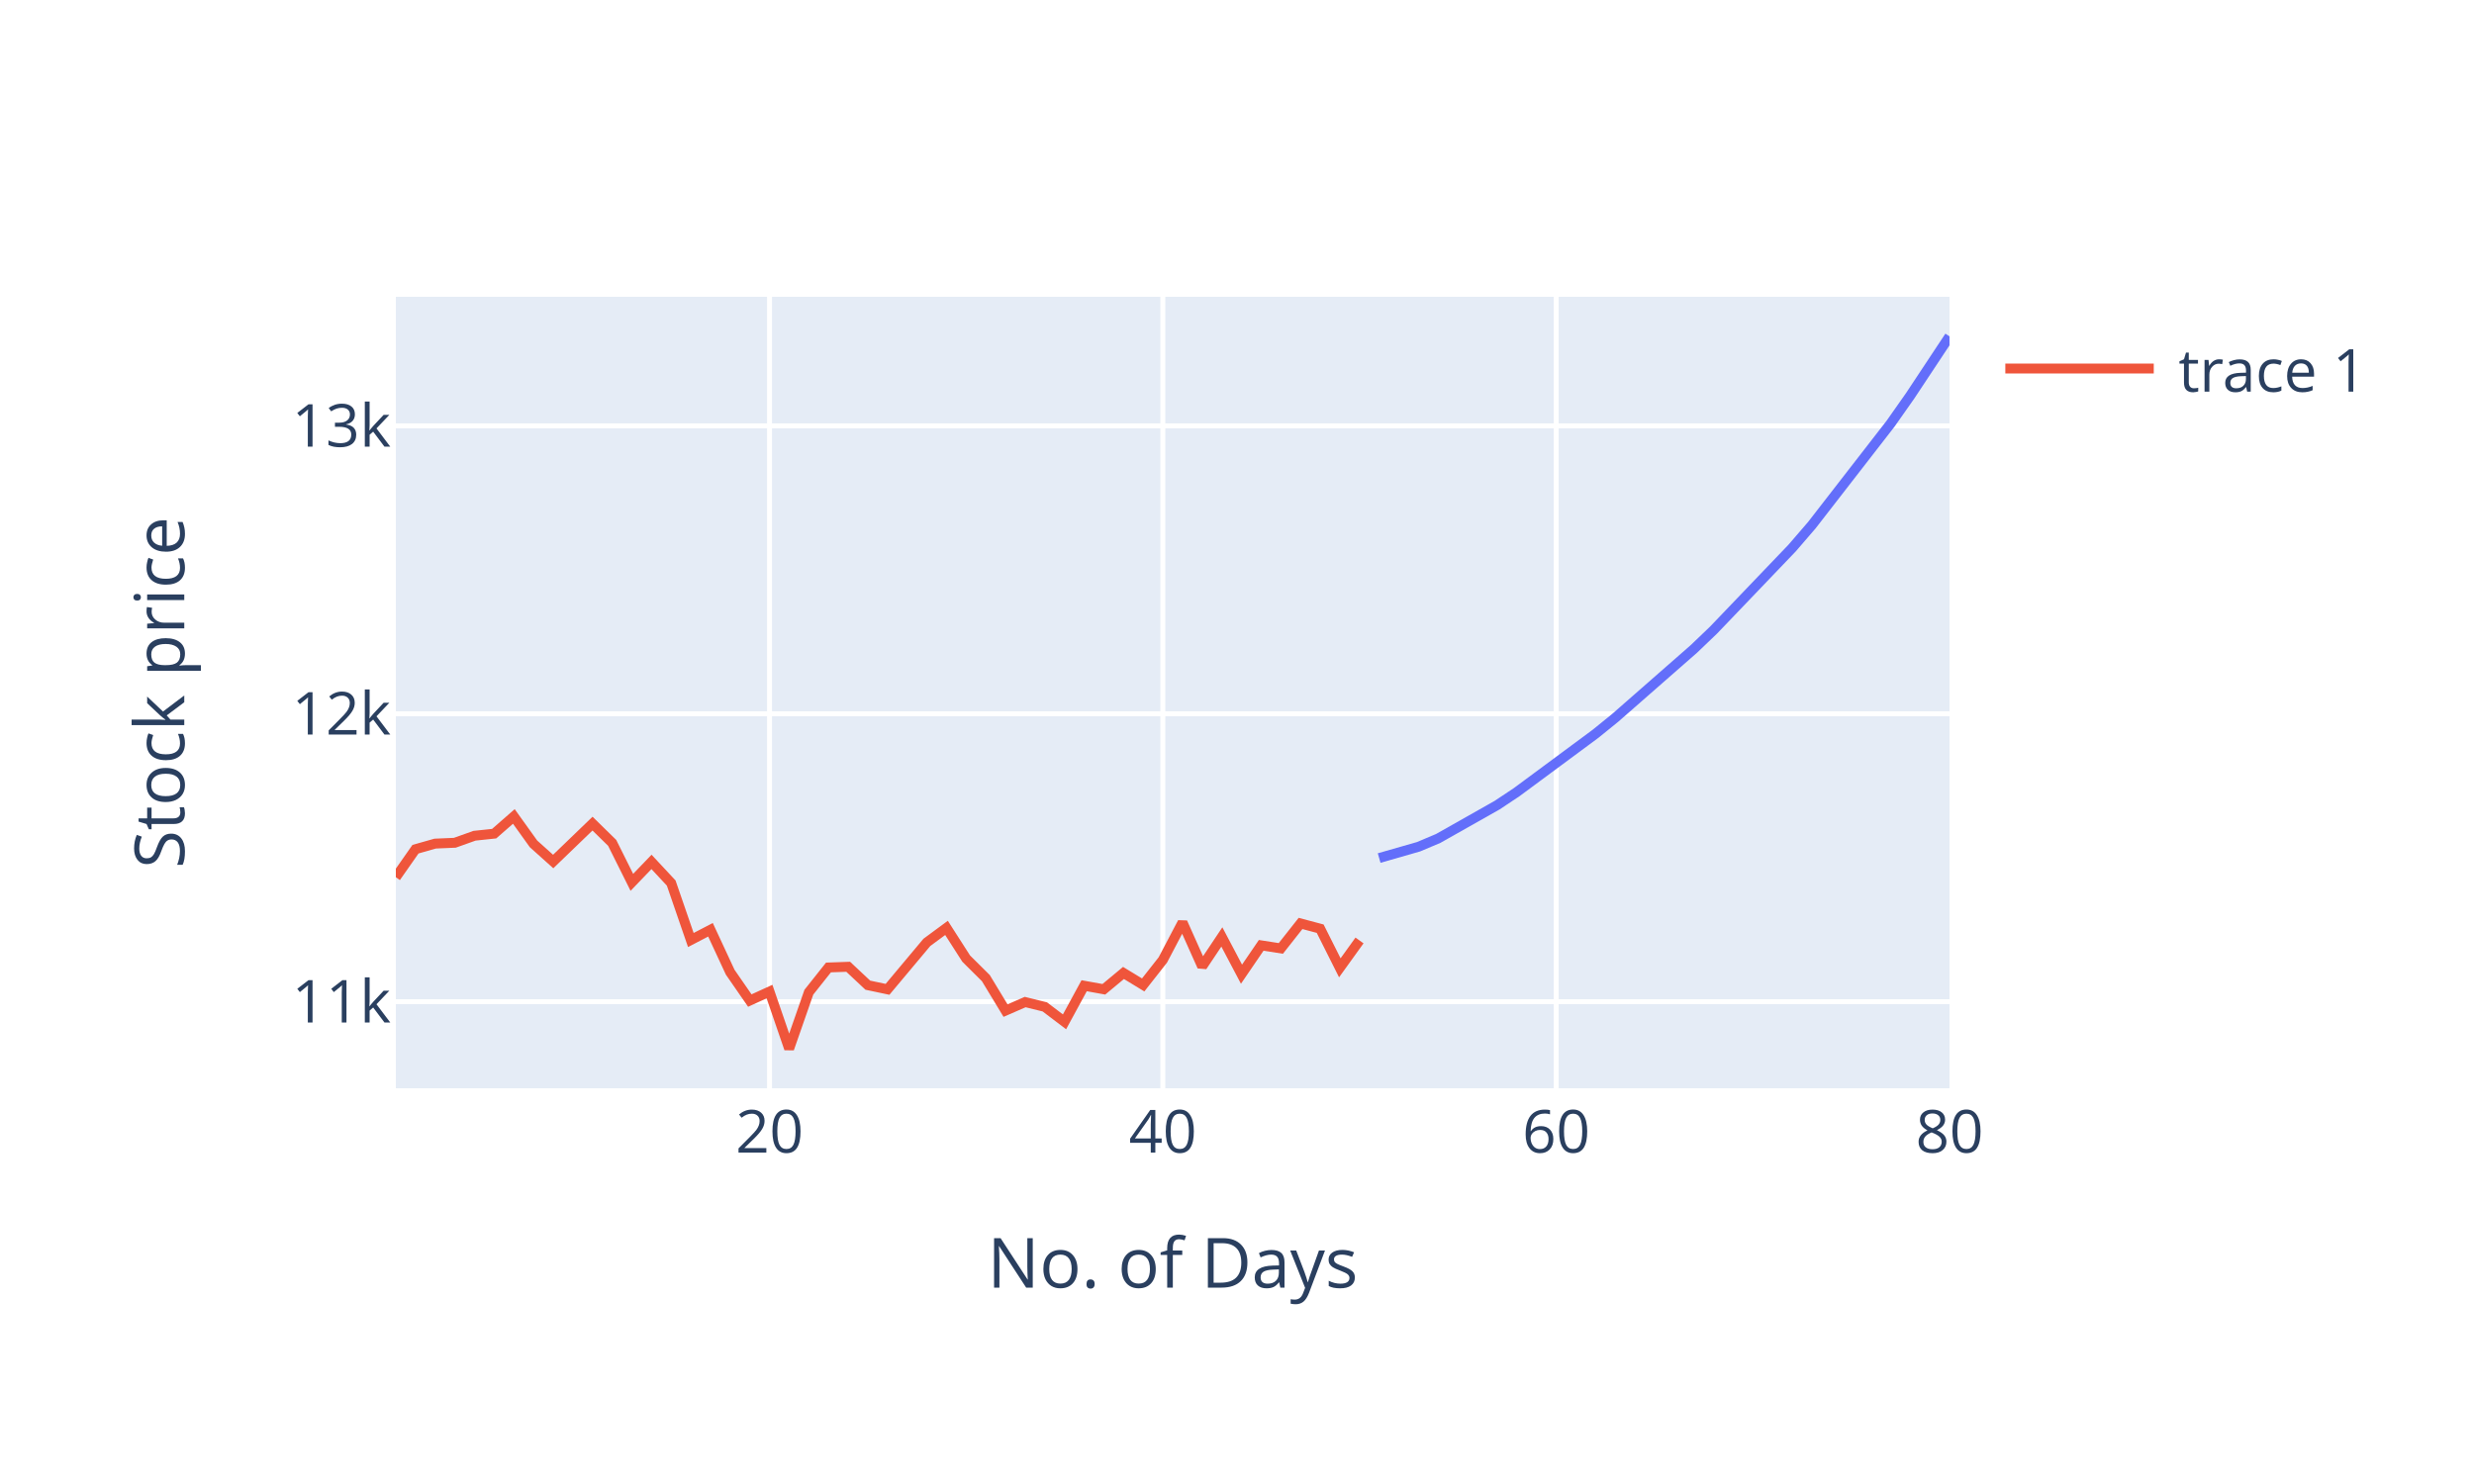
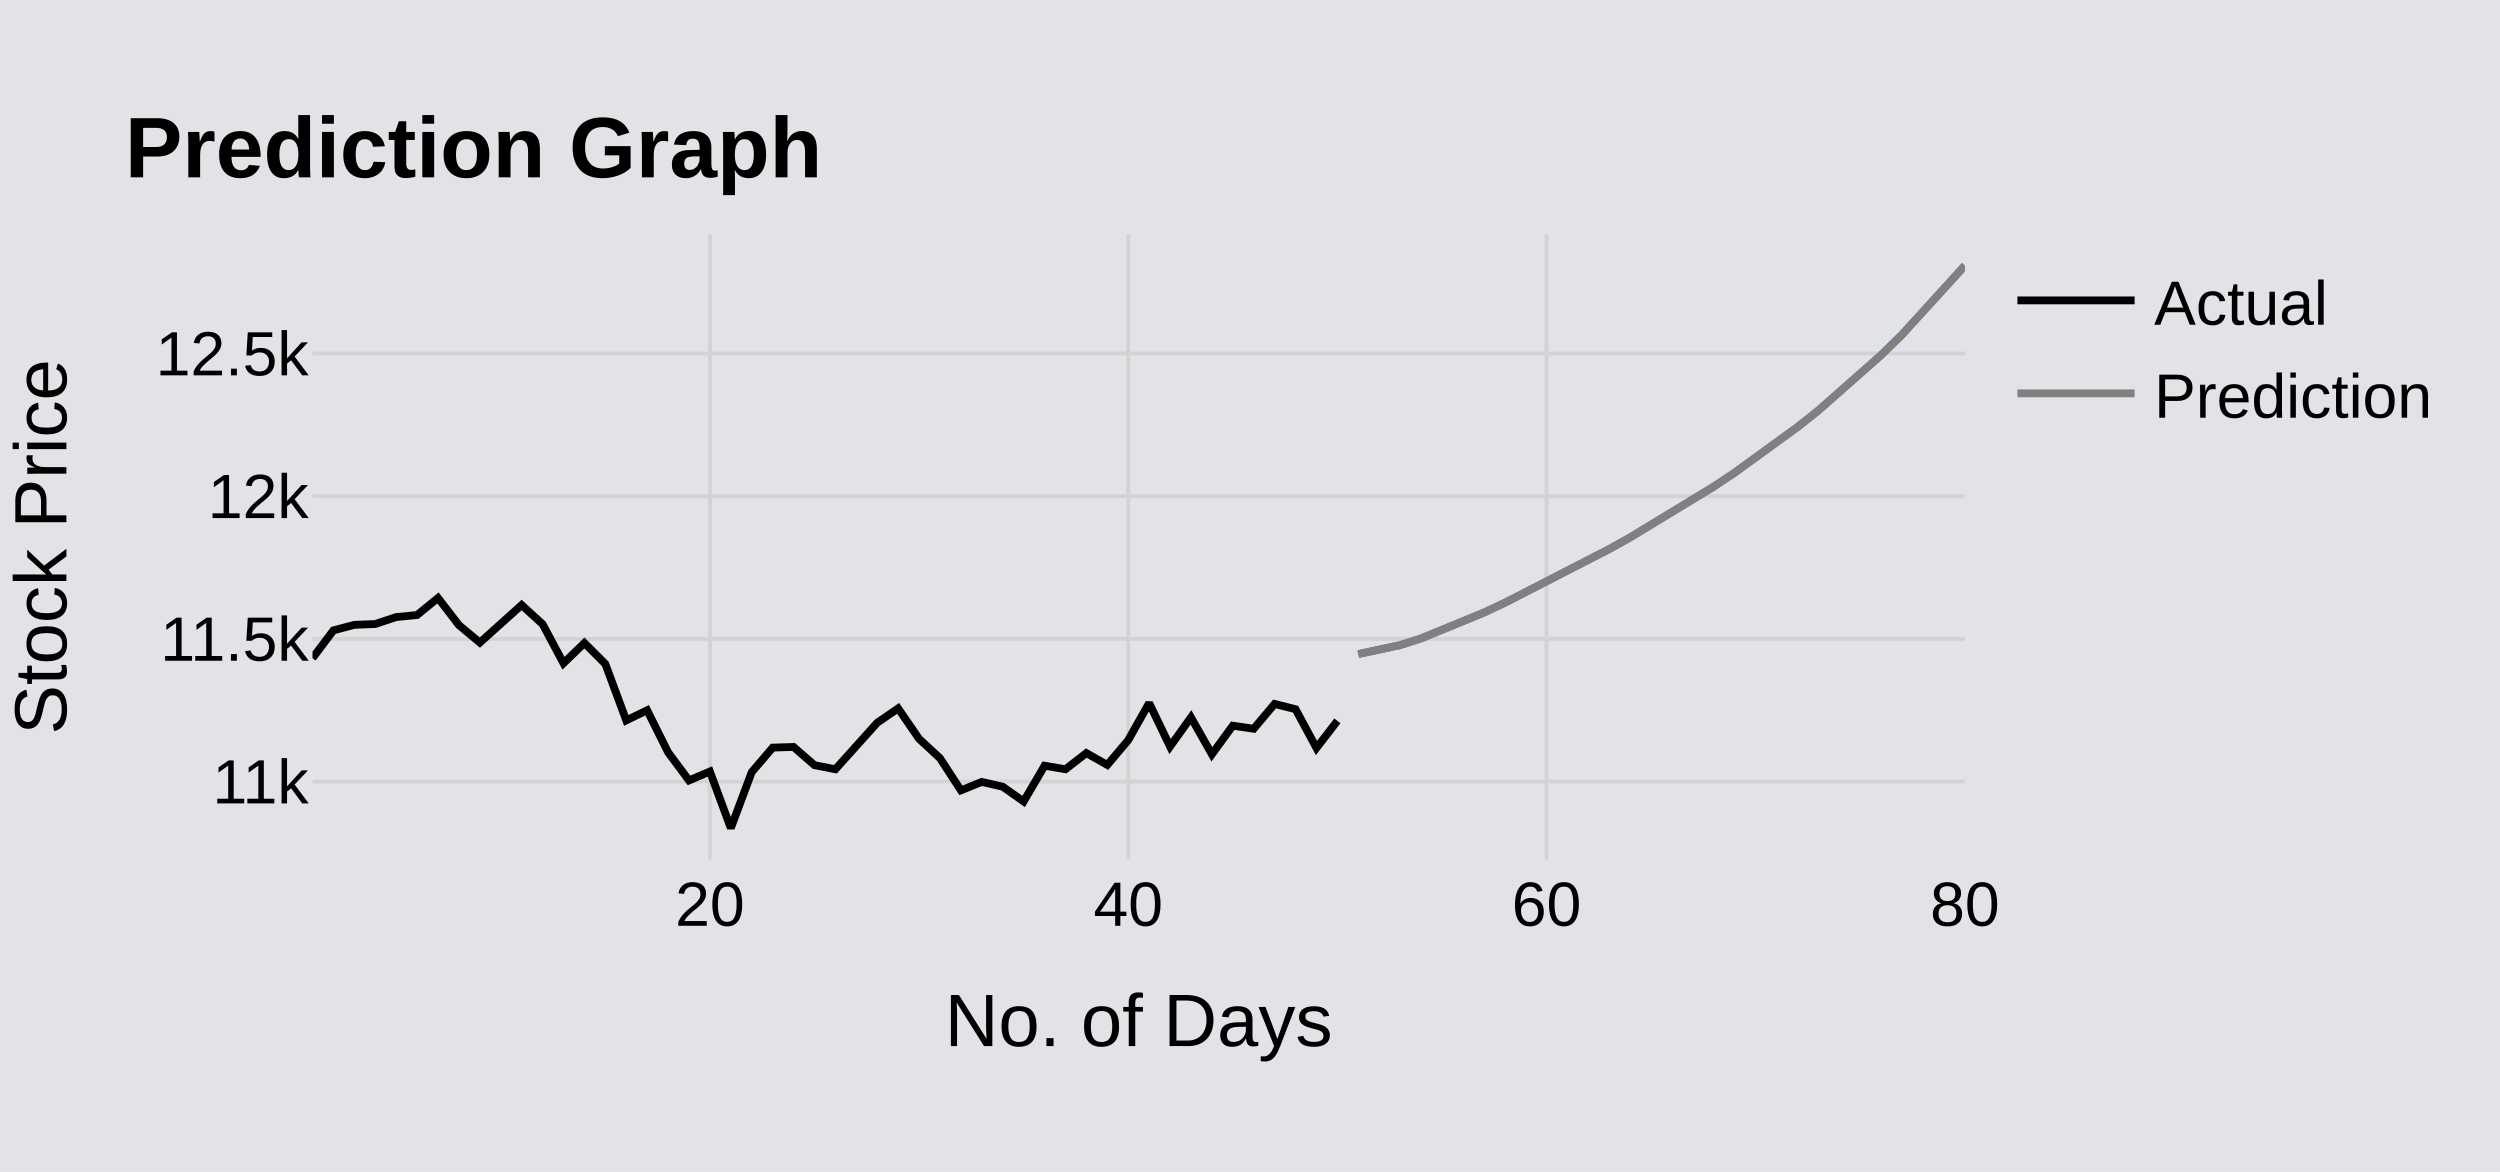
- <svg xmlns="http://www.w3.org/2000/svg" class="main-svg" width="500" height="300" style="" viewBox="0 0 500 300">
-   <rect x="0" y="0" width="500" height="300" style="fill: rgb(255, 255, 255); fill-opacity: 1;" />
-   <defs id="defs-13f607">
+ <svg xmlns="http://www.w3.org/2000/svg" class="main-svg" width="640" height="300" style="" viewBox="0 0 640 300">
+   <rect x="0" y="0" width="640" height="300" style="fill: rgb(226, 227, 230); fill-opacity: 1;" />
+   <defs id="defs-f0508e">
    <g class="clips">
-       <clipPath id="clip13f607xyplot" class="plotclip">
-         <rect width="314" height="160" />
+       <clipPath id="clipf0508exyplot" class="plotclip">
+         <rect width="423" height="160" />
      </clipPath>
-       <clipPath class="axesclip" id="clip13f607x">
-         <rect x="80" y="0" width="314" height="300" />
+       <clipPath class="axesclip" id="clipf0508ex">
+         <rect x="80" y="0" width="423" height="300" />
      </clipPath>
-       <clipPath class="axesclip" id="clip13f607y">
-         <rect x="0" y="60" width="500" height="160" />
+       <clipPath class="axesclip" id="clipf0508ey">
+         <rect x="0" y="60" width="640" height="160" />
      </clipPath>
-       <clipPath class="axesclip" id="clip13f607xy">
-         <rect x="80" y="60" width="314" height="160" />
+       <clipPath class="axesclip" id="clipf0508exy">
+         <rect x="80" y="60" width="423" height="160" />
      </clipPath>
    </g>
    <g class="gradients" />
    <g class="patterns" />
  </defs>
-   <g class="bglayer">
-     <rect class="bg" x="80" y="60" width="314" height="160" style="fill: rgb(229, 236, 246); fill-opacity: 1; stroke-width: 0;" />
-   </g>
+   <g class="bglayer" />
  <g class="layer-below">
    <g class="imagelayer" />
    <g class="shapelayer" />
  </g>
  <g class="cartesianlayer">
    <g class="subplot xy">
      <g class="layer-subplot">
        <g class="shapelayer" />
        <g class="imagelayer" />
      </g>
      <g class="minor-gridlayer">
        <g class="x" />
        <g class="y" />
      </g>
      <g class="gridlayer">
        <g class="x">
-           <path class="xgrid crisp" transform="translate(155.52,0)" d="M0,60v160" style="stroke: rgb(255, 255, 255); stroke-opacity: 1; stroke-width: 1px;" />
-           <path class="xgrid crisp" transform="translate(235.01,0)" d="M0,60v160" style="stroke: rgb(255, 255, 255); stroke-opacity: 1; stroke-width: 1px;" />
-           <path class="xgrid crisp" transform="translate(314.51,0)" d="M0,60v160" style="stroke: rgb(255, 255, 255); stroke-opacity: 1; stroke-width: 1px;" />
+           <path class="xgrid crisp" transform="translate(181.73,0)" d="M0,60v160" style="stroke: rgb(211, 211, 211); stroke-opacity: 1; stroke-width: 1px;" />
+           <path class="xgrid crisp" transform="translate(288.82,0)" d="M0,60v160" style="stroke: rgb(211, 211, 211); stroke-opacity: 1; stroke-width: 1px;" />
+           <path class="xgrid crisp" transform="translate(395.91,0)" d="M0,60v160" style="stroke: rgb(211, 211, 211); stroke-opacity: 1; stroke-width: 1px;" />
        </g>
        <g class="y">
-           <path class="ygrid crisp" transform="translate(0,202.5)" d="M80,0h314" style="stroke: rgb(255, 255, 255); stroke-opacity: 1; stroke-width: 1px;" />
-           <path class="ygrid crisp" transform="translate(0,144.29)" d="M80,0h314" style="stroke: rgb(255, 255, 255); stroke-opacity: 1; stroke-width: 1px;" />
-           <path class="ygrid crisp" transform="translate(0,86.09)" d="M80,0h314" style="stroke: rgb(255, 255, 255); stroke-opacity: 1; stroke-width: 1px;" />
+           <path class="ygrid crisp" transform="translate(0,200.07)" d="M80,0h423" style="stroke: rgb(211, 211, 211); stroke-opacity: 1; stroke-width: 1px;" />
+           <path class="ygrid crisp" transform="translate(0,163.54)" d="M80,0h423" style="stroke: rgb(211, 211, 211); stroke-opacity: 1; stroke-width: 1px;" />
+           <path class="ygrid crisp" transform="translate(0,127.02)" d="M80,0h423" style="stroke: rgb(211, 211, 211); stroke-opacity: 1; stroke-width: 1px;" />
+           <path class="ygrid crisp" transform="translate(0,90.49)" d="M80,0h423" style="stroke: rgb(211, 211, 211); stroke-opacity: 1; stroke-width: 1px;" />
        </g>
      </g>
      <g class="zerolinelayer" />
-       <g class="layer-between">
-         <g class="shapelayer" />
-         <g class="imagelayer" />
-       </g>
      <path class="xlines-below" />
      <path class="ylines-below" />
      <g class="overlines-below" />
      <g class="xaxislayer-below" />
      <g class="yaxislayer-below" />
      <g class="overaxes-below" />
-       <g class="plot" transform="translate(80,60)" clip-path="url(#clip13f607xyplot)">
+       <g class="plot" transform="translate(80,60)" clip-path="url(#clipf0508exyplot)">
        <g class="scatterlayer mlayer">
-           <g class="trace scatter trace71c32d" style="stroke-miterlimit: 2; opacity: 1;">
+           <g class="trace scatter trace8af507" style="stroke-miterlimit: 2; opacity: 1;">
            <g class="fills" />
            <g class="errorbars" />
            <g class="lines">
-               <path class="js-line" d="M198.73,113.46L206.68,111.18L210.66,109.5L222.58,102.76L226.56,100.11L242.46,88.34L246.43,85.12L262.33,71.19L266.3,67.39L282.2,50.78L286.18,46.16L302.08,25.66L306.05,20.01L314,8" style="vector-effect: none; fill: none; stroke: rgb(99, 110, 250); stroke-opacity: 1; stroke-width: 2px; opacity: 1;" />
+               <path class="js-line" d="M267.72,107.44L278.43,105.15L283.78,103.44L299.85,96.83L305.2,94.33L331.97,80.56L337.33,77.57L358.75,64.55L364.1,60.98L380.16,49.32L385.52,45.06L401.58,30.89L406.94,25.64L423,8" style="vector-effect: none; fill: none; stroke: rgb(99, 110, 250); stroke-opacity: 1; stroke-width: 2px; opacity: 1;" />
            </g>
            <g class="points" />
            <g class="text" />
          </g>
-           <g class="trace scatter trace8c2e3d" style="stroke-miterlimit: 2; opacity: 1;">
+           <g class="trace scatter tracea2cc2d" style="stroke-miterlimit: 2; opacity: 1;">
            <g class="fills" />
            <g class="errorbars" />
            <g class="lines">
-               <path class="js-line" d="M0,117.34L3.97,111.67L7.95,110.54L11.92,110.37L15.9,108.95L19.87,108.53L23.85,105.05L27.82,110.59L31.8,114.16L39.75,106.5L43.72,110.39L47.7,118.37L51.67,114.24L55.65,118.51L59.62,130.03L63.59,127.96L67.57,136.53L71.54,142.27L75.52,140.45L79.49,152L83.47,140.58L87.44,135.58L91.42,135.44L95.39,139.16L99.37,140L107.32,130.51L111.29,127.58L115.27,133.79L119.24,137.73L123.22,144.3L127.19,142.57L131.16,143.55L135.14,146.57L139.11,139.27L143.09,139.99L147.06,136.69L151.04,139.11L155.01,134.06L158.99,126.48L162.96,135.37L166.94,129.41L170.91,136.94L174.89,131.11L178.86,131.73L182.84,126.68L186.81,127.74L190.78,135.65L194.76,130.12" style="vector-effect: none; fill: none; stroke: rgb(239, 85, 59); stroke-opacity: 1; stroke-width: 2px; opacity: 1;" />
+               <path class="js-line" d="M0,108.5L5.35,101.38L10.71,99.96L16.06,99.75L21.42,97.97L26.77,97.44L32.13,93.08L37.48,100.03L42.84,104.5L53.54,94.89L58.9,99.77L64.25,109.79L69.61,104.61L74.96,109.96L80.32,124.42L85.67,121.83L91.03,132.59L96.38,139.79L101.73,137.51L107.09,152L112.44,137.67L117.8,131.39L123.15,131.22L128.51,135.88L133.86,136.93L144.57,125.02L149.92,121.35L155.28,129.14L160.63,134.09L165.99,142.33L171.34,140.17L176.7,141.4L182.05,145.18L187.41,136.02L192.76,136.93L198.11,132.79L203.47,135.82L208.82,129.49L214.18,119.97L219.53,131.12L224.89,123.65L230.24,133.1L235.59,125.78L240.95,126.56L246.3,120.21L251.66,121.56L257.01,131.48L262.37,124.54" style="vector-effect: none; fill: none; stroke: rgb(0, 0, 0); stroke-opacity: 1; stroke-width: 2px; opacity: 1;" />
+             </g>
+             <g class="points" />
+             <g class="text" />
+           </g>
+           <g class="trace scatter tracef35084" style="stroke-miterlimit: 2; opacity: 1;">
+             <g class="fills" />
+             <g class="errorbars" />
+             <g class="lines">
+               <path class="js-line" d="M267.72,107.44L278.43,105.15L283.78,103.44L299.85,96.83L305.2,94.33L331.97,80.56L337.33,77.57L358.75,64.55L364.1,60.98L380.16,49.32L385.52,45.06L401.58,30.89L406.94,25.64L423,8" style="vector-effect: none; fill: none; stroke: rgb(128, 128, 128); stroke-opacity: 1; stroke-width: 2px; opacity: 1;" />
            </g>
            <g class="points" />
            <g class="text" />
          </g>
        </g>
      </g>
      <g class="overplot" />
      <path class="xlines-above crisp" d="M0,0" style="fill: none;" />
      <path class="ylines-above crisp" d="M0,0" style="fill: none;" />
      <g class="overlines-above" />
      <g class="xaxislayer-above">
        <g class="xtick">
-           <text text-anchor="middle" x="0" y="233" transform="translate(155.52,0)" style="font-family: 'Open Sans', verdana, arial, sans-serif; font-size: 12px; fill: rgb(42, 63, 95); fill-opacity: 1; white-space: pre; opacity: 1;">20</text>
+           <text text-anchor="middle" x="0" y="237" transform="translate(181.73,0)" style="font-family: Arial; font-size: 16px; fill: rgb(0, 0, 0); fill-opacity: 1; white-space: pre; opacity: 1;">20</text>
        </g>
        <g class="xtick">
-           <text text-anchor="middle" x="0" y="233" style="font-family: 'Open Sans', verdana, arial, sans-serif; font-size: 12px; fill: rgb(42, 63, 95); fill-opacity: 1; white-space: pre; opacity: 1;" transform="translate(235.01,0)">40</text>
+           <text text-anchor="middle" x="0" y="237" style="font-family: Arial; font-size: 16px; fill: rgb(0, 0, 0); fill-opacity: 1; white-space: pre; opacity: 1;" transform="translate(288.82,0)">40</text>
        </g>
        <g class="xtick">
-           <text text-anchor="middle" x="0" y="233" style="font-family: 'Open Sans', verdana, arial, sans-serif; font-size: 12px; fill: rgb(42, 63, 95); fill-opacity: 1; white-space: pre; opacity: 1;" transform="translate(314.51,0)">60</text>
+           <text text-anchor="middle" x="0" y="237" style="font-family: Arial; font-size: 16px; fill: rgb(0, 0, 0); fill-opacity: 1; white-space: pre; opacity: 1;" transform="translate(395.91,0)">60</text>
        </g>
        <g class="xtick">
-           <text text-anchor="middle" x="0" y="233" style="font-family: 'Open Sans', verdana, arial, sans-serif; font-size: 12px; fill: rgb(42, 63, 95); fill-opacity: 1; white-space: pre; opacity: 1;" transform="translate(394,0)">80</text>
+           <text text-anchor="middle" x="0" y="237" style="font-family: Arial; font-size: 16px; fill: rgb(0, 0, 0); fill-opacity: 1; white-space: pre; opacity: 1;" transform="translate(503,0)">80</text>
        </g>
      </g>
      <g class="yaxislayer-above">
        <g class="ytick">
-           <text text-anchor="end" x="79" y="4.2" transform="translate(0,202.5)" style="font-family: 'Open Sans', verdana, arial, sans-serif; font-size: 12px; fill: rgb(42, 63, 95); fill-opacity: 1; white-space: pre; opacity: 1;">11k</text>
+           <text text-anchor="end" x="79" y="5.6" transform="translate(0,200.07)" style="font-family: Arial; font-size: 16px; fill: rgb(0, 0, 0); fill-opacity: 1; white-space: pre; opacity: 1;">11k</text>
        </g>
        <g class="ytick">
-           <text text-anchor="end" x="79" y="4.2" style="font-family: 'Open Sans', verdana, arial, sans-serif; font-size: 12px; fill: rgb(42, 63, 95); fill-opacity: 1; white-space: pre; opacity: 1;" transform="translate(0,144.29)">12k</text>
+           <text text-anchor="end" x="79" y="5.6" style="font-family: Arial; font-size: 16px; fill: rgb(0, 0, 0); fill-opacity: 1; white-space: pre; opacity: 1;" transform="translate(0,163.54)">11.5k</text>
        </g>
        <g class="ytick">
-           <text text-anchor="end" x="79" y="4.2" style="font-family: 'Open Sans', verdana, arial, sans-serif; font-size: 12px; fill: rgb(42, 63, 95); fill-opacity: 1; white-space: pre; opacity: 1;" transform="translate(0,86.09)">13k</text>
+           <text text-anchor="end" x="79" y="5.6" style="font-family: Arial; font-size: 16px; fill: rgb(0, 0, 0); fill-opacity: 1; white-space: pre; opacity: 1;" transform="translate(0,127.02)">12k</text>
+         </g>
+         <g class="ytick">
+           <text text-anchor="end" x="79" y="5.6" style="font-family: Arial; font-size: 16px; fill: rgb(0, 0, 0); fill-opacity: 1; white-space: pre; opacity: 1;" transform="translate(0,90.49)">12.5k</text>
        </g>
      </g>
      <g class="overaxes-above" />
    </g>
  </g>
  <g class="polarlayer" />
  <g class="smithlayer" />
  <g class="ternarylayer" />
  <g class="geolayer" />
  <g class="funnelarealayer" />
  <g class="pielayer" />
  <g class="iciclelayer" />
  <g class="treemaplayer" />
  <g class="sunburstlayer" />
  <g class="glimages" />
-   <defs id="topdefs-13f607">
+   <defs id="topdefs-f0508e">
    <g class="clips" />
-     <clipPath id="legend13f607">
-       <rect width="88" height="29" x="0" y="0" />
+     <clipPath id="legendf0508e">
+       <rect width="117" height="58" x="0" y="0" />
    </clipPath>
  </defs>
  <g class="layer-above">
    <g class="imagelayer" />
    <g class="shapelayer" />
  </g>
  <g class="infolayer">
-     <g class="legend" pointer-events="all" transform="translate(400.28,60)">
-       <rect class="bg" shape-rendering="crispEdges" width="88" height="29" x="0" y="0" style="stroke: rgb(68, 68, 68); stroke-opacity: 1; fill: rgb(255, 255, 255); fill-opacity: 1; stroke-width: 0px;" />
-       <g class="scrollbox" transform="" clip-path="url(#legend13f607)">
+     <g class="legend" pointer-events="all" transform="translate(511.46,60)">
+       <rect class="bg" shape-rendering="crispEdges" width="117" height="58" x="0" y="0" style="stroke: rgb(68, 68, 68); stroke-opacity: 1; fill: rgb(226, 227, 230); fill-opacity: 1; stroke-width: 0px;" />
+       <g class="scrollbox" transform="" clip-path="url(#legendf0508e)">
        <g class="groups">
-           <g class="traces" transform="translate(0,14.5)" style="opacity: 1;">
-             <text class="legendtext" text-anchor="start" x="40" y="4.68" style="font-family: 'Open Sans', verdana, arial, sans-serif; font-size: 12px; fill: rgb(42, 63, 95); fill-opacity: 1; white-space: pre;">trace 1</text>
+           <g class="traces" transform="translate(0,16.9)" style="opacity: 1;">
+             <text class="legendtext" text-anchor="start" x="40" y="6.24" style="font-family: Arial; font-size: 16px; fill: rgb(0, 0, 0); fill-opacity: 1; white-space: pre;">Actual</text>
            <g class="layers" style="opacity: 1;">
              <g class="legendfill" />
              <g class="legendlines">
-                 <path class="js-line" d="M5,0h30" style="fill: none; stroke: rgb(239, 85, 59); stroke-opacity: 1; stroke-width: 2px;" />
+                 <path class="js-line" d="M5,0h30" style="fill: none; stroke: rgb(0, 0, 0); stroke-opacity: 1; stroke-width: 2px;" />
              </g>
              <g class="legendsymbols">
                <g class="legendpoints" />
              </g>
            </g>
-             <rect class="legendtoggle" x="0" y="-9.5" width="82.094" height="19" style="fill: rgb(0, 0, 0); fill-opacity: 0;" />
+             <rect class="legendtoggle" x="0" y="-11.9" width="111.25" height="23.8" style="fill: rgb(0, 0, 0); fill-opacity: 0;" />
+           </g>
+           <g class="traces" transform="translate(0,40.7)" style="opacity: 1;">
+             <text class="legendtext" text-anchor="start" x="40" y="6.24" style="font-family: Arial; font-size: 16px; fill: rgb(0, 0, 0); fill-opacity: 1; white-space: pre;">Prediction</text>
+             <g class="layers" style="opacity: 1;">
+               <g class="legendfill" />
+               <g class="legendlines">
+                 <path class="js-line" d="M5,0h30" style="fill: none; stroke: rgb(128, 128, 128); stroke-opacity: 1; stroke-width: 2px;" />
+               </g>
+               <g class="legendsymbols">
+                 <g class="legendpoints" />
+               </g>
+             </g>
+             <rect class="legendtoggle" x="0" y="-11.9" width="111.25" height="23.8" style="fill: rgb(0, 0, 0); fill-opacity: 0;" />
          </g>
        </g>
      </g>
      <rect class="scrollbar" rx="20" ry="3" width="0" height="0" x="0" y="0" style="fill: rgb(128, 139, 164); fill-opacity: 1;" />
    </g>
-     <g class="g-gtitle" />
+     <g class="g-gtitle">
+       <text class="gtitle" x="32" y="30" text-anchor="start" dy="0.7em" style="font-family: Arial; font-size: 22px; fill: rgb(0, 0, 0); opacity: 1; font-weight: normal; white-space: pre;">
+         <tspan style="font-weight:bold">
+           <tspan style="font-weight:bold">Prediction Graph</tspan>
+         </tspan>
+       </text>
+     </g>
    <g class="g-xtitle">
-       <text class="xtitle" x="237" y="260.3" text-anchor="middle" style="font-family: 'Open Sans', verdana, arial, sans-serif; font-size: 14px; fill: rgb(42, 63, 95); opacity: 1; white-space: pre;">No. of Days</text>
+       <text class="xtitle" x="291.5" y="267.8" text-anchor="middle" style="font-family: Arial; font-size: 19px; fill: rgb(0, 0, 0); opacity: 1; font-weight: normal; white-space: pre;">No. of Days</text>
    </g>
-     <g class="g-ytitle">
-       <text class="ytitle" transform="rotate(-90,37.24063,140)" x="37.241" y="140" text-anchor="middle" style="font-family: 'Open Sans', verdana, arial, sans-serif; font-size: 14px; fill: rgb(42, 63, 95); opacity: 1; white-space: pre;">Stock price</text>
+     <g class="g-ytitle" transform="translate(4.94043,0)">
+       <text class="ytitle" transform="rotate(-90,12.05938,140)" x="12.059" y="140" text-anchor="middle" style="font-family: Arial; font-size: 19px; fill: rgb(0, 0, 0); opacity: 1; font-weight: normal; white-space: pre;">Stock Price</text>
    </g>
  </g>
</svg>
